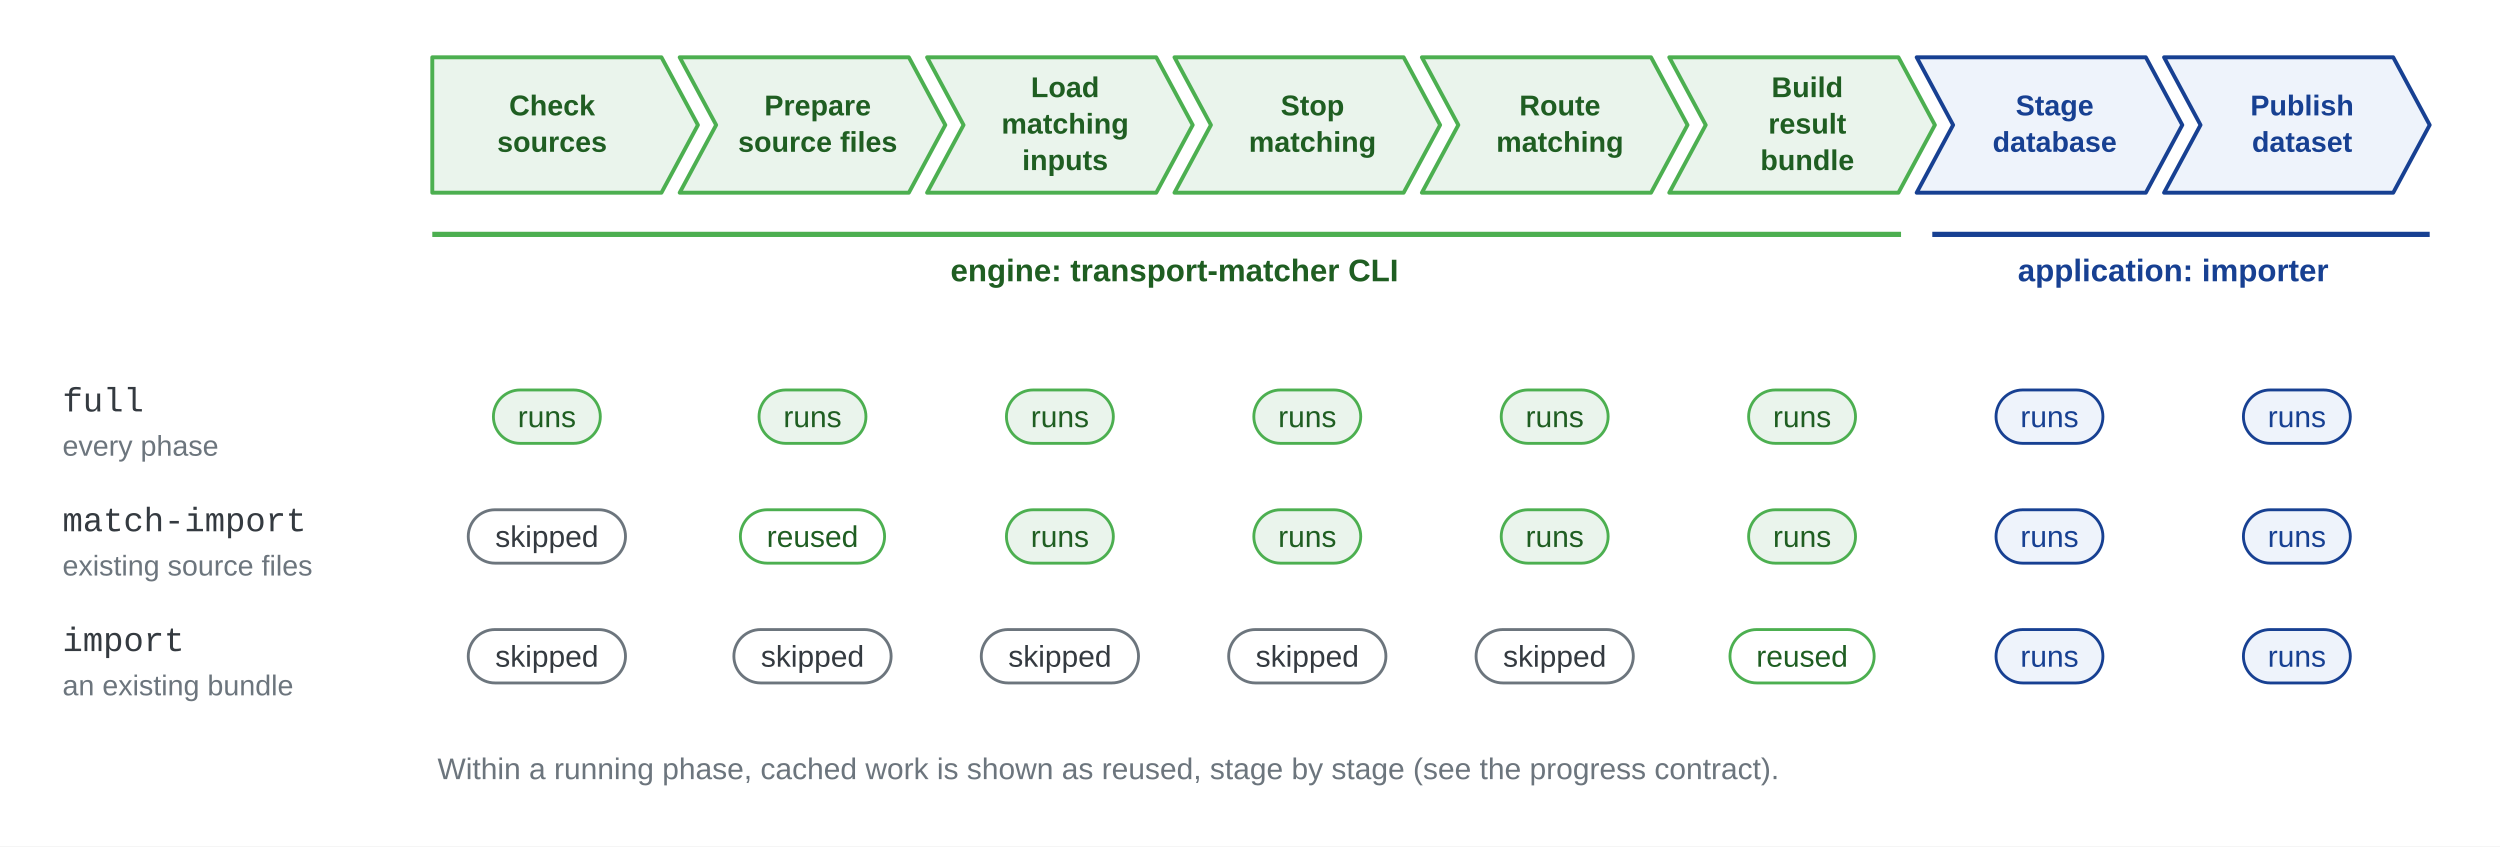
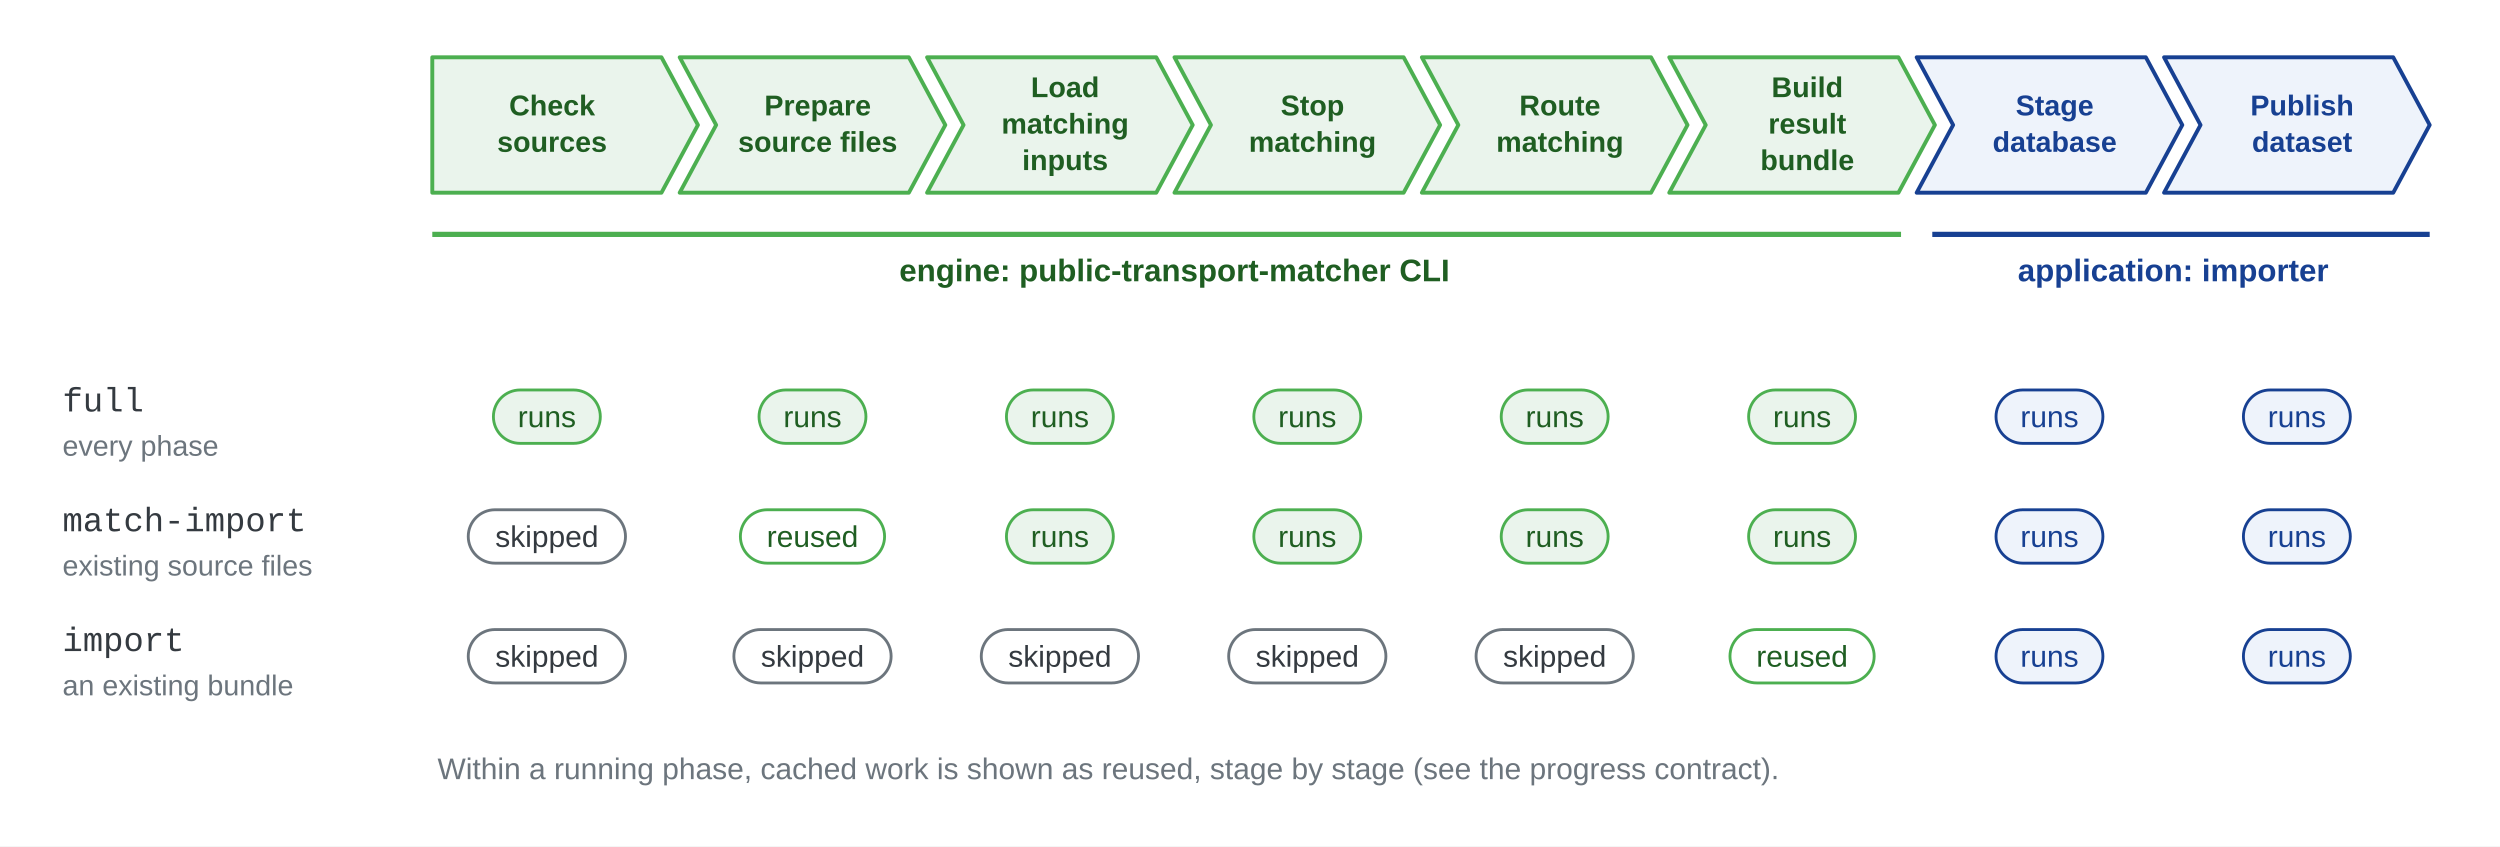
<svg xmlns="http://www.w3.org/2000/svg" viewBox="0 78 960 325" width="960" height="325" role="img" aria-labelledby="diagram-title diagram-desc">
  <rect x="0" y="78" width="960" height="325" fill="#ffffff" />
  <g>
    <path d="M166 100 L254 100 L268 126 L254 152 L166 152 L166 126 Z" fill="#eaf4ec" stroke="#4caf50" stroke-width="1.5" stroke-linejoin="round" />
    <text x="212" y="122.3" font-family="'Segoe UI', system-ui, -apple-system, 'Helvetica Neue', Arial, sans-serif" font-size="11" fill="#1f5e22" font-weight="600" text-anchor="middle">Check</text>
    <text x="212" y="136.3" font-family="'Segoe UI', system-ui, -apple-system, 'Helvetica Neue', Arial, sans-serif" font-size="11" fill="#1f5e22" font-weight="600" text-anchor="middle">sources</text>
  </g>
  <g>
    <path d="M261 100 L349 100 L363 126 L349 152 L261 152 L275 126 Z" fill="#eaf4ec" stroke="#4caf50" stroke-width="1.5" stroke-linejoin="round" />
    <text x="314" y="122.3" font-family="'Segoe UI', system-ui, -apple-system, 'Helvetica Neue', Arial, sans-serif" font-size="11" fill="#1f5e22" font-weight="600" text-anchor="middle">Prepare</text>
    <text x="314" y="136.3" font-family="'Segoe UI', system-ui, -apple-system, 'Helvetica Neue', Arial, sans-serif" font-size="11" fill="#1f5e22" font-weight="600" text-anchor="middle">source files</text>
  </g>
  <g>
    <path d="M356 100 L444 100 L458 126 L444 152 L356 152 L370 126 Z" fill="#eaf4ec" stroke="#4caf50" stroke-width="1.5" stroke-linejoin="round" />
    <text x="409" y="115.3" font-family="'Segoe UI', system-ui, -apple-system, 'Helvetica Neue', Arial, sans-serif" font-size="11" fill="#1f5e22" font-weight="600" text-anchor="middle">Load</text>
    <text x="409" y="129.3" font-family="'Segoe UI', system-ui, -apple-system, 'Helvetica Neue', Arial, sans-serif" font-size="11" fill="#1f5e22" font-weight="600" text-anchor="middle">matching</text>
    <text x="409" y="143.3" font-family="'Segoe UI', system-ui, -apple-system, 'Helvetica Neue', Arial, sans-serif" font-size="11" fill="#1f5e22" font-weight="600" text-anchor="middle">inputs</text>
  </g>
  <g>
    <path d="M451 100 L539 100 L553 126 L539 152 L451 152 L465 126 Z" fill="#eaf4ec" stroke="#4caf50" stroke-width="1.5" stroke-linejoin="round" />
    <text x="504" y="122.3" font-family="'Segoe UI', system-ui, -apple-system, 'Helvetica Neue', Arial, sans-serif" font-size="11" fill="#1f5e22" font-weight="600" text-anchor="middle">Stop</text>
    <text x="504" y="136.3" font-family="'Segoe UI', system-ui, -apple-system, 'Helvetica Neue', Arial, sans-serif" font-size="11" fill="#1f5e22" font-weight="600" text-anchor="middle">matching</text>
  </g>
  <g>
    <path d="M546 100 L634 100 L648 126 L634 152 L546 152 L560 126 Z" fill="#eaf4ec" stroke="#4caf50" stroke-width="1.5" stroke-linejoin="round" />
    <text x="599" y="122.3" font-family="'Segoe UI', system-ui, -apple-system, 'Helvetica Neue', Arial, sans-serif" font-size="11" fill="#1f5e22" font-weight="600" text-anchor="middle">Route</text>
    <text x="599" y="136.3" font-family="'Segoe UI', system-ui, -apple-system, 'Helvetica Neue', Arial, sans-serif" font-size="11" fill="#1f5e22" font-weight="600" text-anchor="middle">matching</text>
  </g>
  <g>
    <path d="M641 100 L729 100 L743 126 L729 152 L641 152 L655 126 Z" fill="#eaf4ec" stroke="#4caf50" stroke-width="1.5" stroke-linejoin="round" />
    <text x="694" y="115.3" font-family="'Segoe UI', system-ui, -apple-system, 'Helvetica Neue', Arial, sans-serif" font-size="11" fill="#1f5e22" font-weight="600" text-anchor="middle">Build</text>
    <text x="694" y="129.3" font-family="'Segoe UI', system-ui, -apple-system, 'Helvetica Neue', Arial, sans-serif" font-size="11" fill="#1f5e22" font-weight="600" text-anchor="middle">result</text>
    <text x="694" y="143.3" font-family="'Segoe UI', system-ui, -apple-system, 'Helvetica Neue', Arial, sans-serif" font-size="11" fill="#1f5e22" font-weight="600" text-anchor="middle">bundle</text>
  </g>
  <g>
    <path d="M736 100 L824 100 L838 126 L824 152 L736 152 L750 126 Z" fill="#eef3fb" stroke="#174092" stroke-width="1.5" stroke-linejoin="round" />
    <text x="789" y="122.3" font-family="'Segoe UI', system-ui, -apple-system, 'Helvetica Neue', Arial, sans-serif" font-size="11" fill="#174092" font-weight="600" text-anchor="middle">Stage</text>
    <text x="789" y="136.3" font-family="'Segoe UI', system-ui, -apple-system, 'Helvetica Neue', Arial, sans-serif" font-size="11" fill="#174092" font-weight="600" text-anchor="middle">database</text>
  </g>
  <g>
    <path d="M831 100 L919 100 L933 126 L919 152 L831 152 L845 126 Z" fill="#eef3fb" stroke="#174092" stroke-width="1.5" stroke-linejoin="round" />
    <text x="884" y="122.3" font-family="'Segoe UI', system-ui, -apple-system, 'Helvetica Neue', Arial, sans-serif" font-size="11" fill="#174092" font-weight="600" text-anchor="middle">Publish</text>
    <text x="884" y="136.3" font-family="'Segoe UI', system-ui, -apple-system, 'Helvetica Neue', Arial, sans-serif" font-size="11" fill="#174092" font-weight="600" text-anchor="middle">dataset</text>
  </g>
  <path d="M166 168 L730 168" stroke="#4caf50" stroke-width="2" />
-   <text x="451" y="186" font-family="'Segoe UI', system-ui, -apple-system, 'Helvetica Neue', Arial, sans-serif" font-size="12" fill="#1f5e22" font-weight="600" text-anchor="middle">engine: transport-matcher CLI</text>
+   <text x="451" y="186" font-family="'Segoe UI', system-ui, -apple-system, 'Helvetica Neue', Arial, sans-serif" font-size="12" fill="#1f5e22" font-weight="600" text-anchor="middle">engine: public-transport-matcher CLI</text>
  <path d="M742 168 L933 168" stroke="#174092" stroke-width="2" />
  <text x="834.5" y="186" font-family="'Segoe UI', system-ui, -apple-system, 'Helvetica Neue', Arial, sans-serif" font-size="12" fill="#174092" font-weight="600" text-anchor="middle">application: importer</text>
  <text x="24" y="236" font-family="'SFMono-Regular', Consolas, 'Liberation Mono', Menlo, monospace" font-size="13" fill="#343a40">full</text>
  <text x="24" y="253" font-family="'Segoe UI', system-ui, -apple-system, 'Helvetica Neue', Arial, sans-serif" font-size="11" fill="#6c757d">every phase</text>
  <g>
    <rect x="189.47" y="227.75" width="41.05" height="20.5" rx="10.25" fill="#eaf4ec" stroke="#4caf50" stroke-width="1.1" />
    <text x="210" y="242.03" font-family="'Segoe UI', system-ui, -apple-system, 'Helvetica Neue', Arial, sans-serif" font-size="11.5" fill="#1f5e22" text-anchor="middle">runs</text>
  </g>
  <g>
    <rect x="291.47" y="227.75" width="41.05" height="20.5" rx="10.25" fill="#eaf4ec" stroke="#4caf50" stroke-width="1.1" />
    <text x="312" y="242.03" font-family="'Segoe UI', system-ui, -apple-system, 'Helvetica Neue', Arial, sans-serif" font-size="11.5" fill="#1f5e22" text-anchor="middle">runs</text>
  </g>
  <g>
    <rect x="386.47" y="227.75" width="41.05" height="20.5" rx="10.25" fill="#eaf4ec" stroke="#4caf50" stroke-width="1.1" />
    <text x="407" y="242.03" font-family="'Segoe UI', system-ui, -apple-system, 'Helvetica Neue', Arial, sans-serif" font-size="11.5" fill="#1f5e22" text-anchor="middle">runs</text>
  </g>
  <g>
    <rect x="481.47" y="227.75" width="41.05" height="20.5" rx="10.25" fill="#eaf4ec" stroke="#4caf50" stroke-width="1.1" />
    <text x="502" y="242.03" font-family="'Segoe UI', system-ui, -apple-system, 'Helvetica Neue', Arial, sans-serif" font-size="11.5" fill="#1f5e22" text-anchor="middle">runs</text>
  </g>
  <g>
    <rect x="576.47" y="227.75" width="41.05" height="20.5" rx="10.25" fill="#eaf4ec" stroke="#4caf50" stroke-width="1.1" />
    <text x="597" y="242.03" font-family="'Segoe UI', system-ui, -apple-system, 'Helvetica Neue', Arial, sans-serif" font-size="11.5" fill="#1f5e22" text-anchor="middle">runs</text>
  </g>
  <g>
    <rect x="671.47" y="227.75" width="41.05" height="20.5" rx="10.25" fill="#eaf4ec" stroke="#4caf50" stroke-width="1.1" />
    <text x="692" y="242.03" font-family="'Segoe UI', system-ui, -apple-system, 'Helvetica Neue', Arial, sans-serif" font-size="11.5" fill="#1f5e22" text-anchor="middle">runs</text>
  </g>
  <g>
    <rect x="766.47" y="227.75" width="41.05" height="20.5" rx="10.25" fill="#eef3fb" stroke="#174092" stroke-width="1.1" />
    <text x="787" y="242.03" font-family="'Segoe UI', system-ui, -apple-system, 'Helvetica Neue', Arial, sans-serif" font-size="11.5" fill="#174092" text-anchor="middle">runs</text>
  </g>
  <g>
    <rect x="861.47" y="227.75" width="41.05" height="20.5" rx="10.25" fill="#eef3fb" stroke="#174092" stroke-width="1.1" />
    <text x="882" y="242.03" font-family="'Segoe UI', system-ui, -apple-system, 'Helvetica Neue', Arial, sans-serif" font-size="11.5" fill="#174092" text-anchor="middle">runs</text>
  </g>
  <text x="24" y="282" font-family="'SFMono-Regular', Consolas, 'Liberation Mono', Menlo, monospace" font-size="13" fill="#343a40">match-import</text>
  <text x="24" y="299" font-family="'Segoe UI', system-ui, -apple-system, 'Helvetica Neue', Arial, sans-serif" font-size="11" fill="#6c757d">existing source files</text>
  <g>
    <rect x="179.81" y="273.75" width="60.38" height="20.5" rx="10.25" fill="#ffffff" stroke="#6c757d" stroke-width="1.1" />
    <text x="210" y="288.02" font-family="'Segoe UI', system-ui, -apple-system, 'Helvetica Neue', Arial, sans-serif" font-size="11.5" fill="#343a40" text-anchor="middle">skipped</text>
  </g>
  <g>
    <rect x="284.31" y="273.75" width="55.37" height="20.5" rx="10.25" fill="#ffffff" stroke="#4caf50" stroke-width="1.1" />
    <text x="312" y="288.02" font-family="'Segoe UI', system-ui, -apple-system, 'Helvetica Neue', Arial, sans-serif" font-size="11.5" fill="#1f5e22" text-anchor="middle">reused</text>
  </g>
  <g>
    <rect x="386.47" y="273.75" width="41.05" height="20.5" rx="10.25" fill="#eaf4ec" stroke="#4caf50" stroke-width="1.1" />
    <text x="407" y="288.02" font-family="'Segoe UI', system-ui, -apple-system, 'Helvetica Neue', Arial, sans-serif" font-size="11.5" fill="#1f5e22" text-anchor="middle">runs</text>
  </g>
  <g>
    <rect x="481.47" y="273.75" width="41.05" height="20.5" rx="10.25" fill="#eaf4ec" stroke="#4caf50" stroke-width="1.1" />
    <text x="502" y="288.02" font-family="'Segoe UI', system-ui, -apple-system, 'Helvetica Neue', Arial, sans-serif" font-size="11.5" fill="#1f5e22" text-anchor="middle">runs</text>
  </g>
  <g>
    <rect x="576.47" y="273.75" width="41.05" height="20.5" rx="10.25" fill="#eaf4ec" stroke="#4caf50" stroke-width="1.1" />
    <text x="597" y="288.02" font-family="'Segoe UI', system-ui, -apple-system, 'Helvetica Neue', Arial, sans-serif" font-size="11.5" fill="#1f5e22" text-anchor="middle">runs</text>
  </g>
  <g>
    <rect x="671.47" y="273.75" width="41.05" height="20.5" rx="10.25" fill="#eaf4ec" stroke="#4caf50" stroke-width="1.1" />
    <text x="692" y="288.02" font-family="'Segoe UI', system-ui, -apple-system, 'Helvetica Neue', Arial, sans-serif" font-size="11.5" fill="#1f5e22" text-anchor="middle">runs</text>
  </g>
  <g>
    <rect x="766.47" y="273.75" width="41.05" height="20.5" rx="10.25" fill="#eef3fb" stroke="#174092" stroke-width="1.1" />
    <text x="787" y="288.02" font-family="'Segoe UI', system-ui, -apple-system, 'Helvetica Neue', Arial, sans-serif" font-size="11.5" fill="#174092" text-anchor="middle">runs</text>
  </g>
  <g>
    <rect x="861.47" y="273.75" width="41.05" height="20.5" rx="10.25" fill="#eef3fb" stroke="#174092" stroke-width="1.1" />
    <text x="882" y="288.02" font-family="'Segoe UI', system-ui, -apple-system, 'Helvetica Neue', Arial, sans-serif" font-size="11.5" fill="#174092" text-anchor="middle">runs</text>
  </g>
  <text x="24" y="328" font-family="'SFMono-Regular', Consolas, 'Liberation Mono', Menlo, monospace" font-size="13" fill="#343a40">import</text>
  <text x="24" y="345" font-family="'Segoe UI', system-ui, -apple-system, 'Helvetica Neue', Arial, sans-serif" font-size="11" fill="#6c757d">an existing bundle</text>
  <g>
    <rect x="179.81" y="319.75" width="60.38" height="20.5" rx="10.25" fill="#ffffff" stroke="#6c757d" stroke-width="1.1" />
    <text x="210" y="334.02" font-family="'Segoe UI', system-ui, -apple-system, 'Helvetica Neue', Arial, sans-serif" font-size="11.5" fill="#343a40" text-anchor="middle">skipped</text>
  </g>
  <g>
    <rect x="281.81" y="319.75" width="60.38" height="20.5" rx="10.25" fill="#ffffff" stroke="#6c757d" stroke-width="1.1" />
    <text x="312" y="334.02" font-family="'Segoe UI', system-ui, -apple-system, 'Helvetica Neue', Arial, sans-serif" font-size="11.5" fill="#343a40" text-anchor="middle">skipped</text>
  </g>
  <g>
    <rect x="376.81" y="319.75" width="60.38" height="20.5" rx="10.25" fill="#ffffff" stroke="#6c757d" stroke-width="1.1" />
    <text x="407" y="334.02" font-family="'Segoe UI', system-ui, -apple-system, 'Helvetica Neue', Arial, sans-serif" font-size="11.5" fill="#343a40" text-anchor="middle">skipped</text>
  </g>
  <g>
    <rect x="471.81" y="319.75" width="60.38" height="20.5" rx="10.25" fill="#ffffff" stroke="#6c757d" stroke-width="1.1" />
    <text x="502" y="334.02" font-family="'Segoe UI', system-ui, -apple-system, 'Helvetica Neue', Arial, sans-serif" font-size="11.5" fill="#343a40" text-anchor="middle">skipped</text>
  </g>
  <g>
    <rect x="566.81" y="319.75" width="60.38" height="20.5" rx="10.25" fill="#ffffff" stroke="#6c757d" stroke-width="1.1" />
    <text x="597" y="334.02" font-family="'Segoe UI', system-ui, -apple-system, 'Helvetica Neue', Arial, sans-serif" font-size="11.5" fill="#343a40" text-anchor="middle">skipped</text>
  </g>
  <g>
    <rect x="664.31" y="319.75" width="55.37" height="20.5" rx="10.25" fill="#ffffff" stroke="#4caf50" stroke-width="1.1" />
    <text x="692" y="334.02" font-family="'Segoe UI', system-ui, -apple-system, 'Helvetica Neue', Arial, sans-serif" font-size="11.5" fill="#1f5e22" text-anchor="middle">reused</text>
  </g>
  <g>
    <rect x="766.47" y="319.75" width="41.05" height="20.5" rx="10.25" fill="#eef3fb" stroke="#174092" stroke-width="1.1" />
    <text x="787" y="334.02" font-family="'Segoe UI', system-ui, -apple-system, 'Helvetica Neue', Arial, sans-serif" font-size="11.5" fill="#174092" text-anchor="middle">runs</text>
  </g>
  <g>
    <rect x="861.47" y="319.75" width="41.05" height="20.5" rx="10.25" fill="#eef3fb" stroke="#174092" stroke-width="1.1" />
    <text x="882" y="334.02" font-family="'Segoe UI', system-ui, -apple-system, 'Helvetica Neue', Arial, sans-serif" font-size="11.5" fill="#174092" text-anchor="middle">runs</text>
  </g>
  <text x="168" y="377.2" font-family="'Segoe UI', system-ui, -apple-system, 'Helvetica Neue', Arial, sans-serif" font-size="11.5" fill="#6c757d">Within a running phase, cached work is shown as reused, stage by stage (see the progress contract).</text>
</svg>
